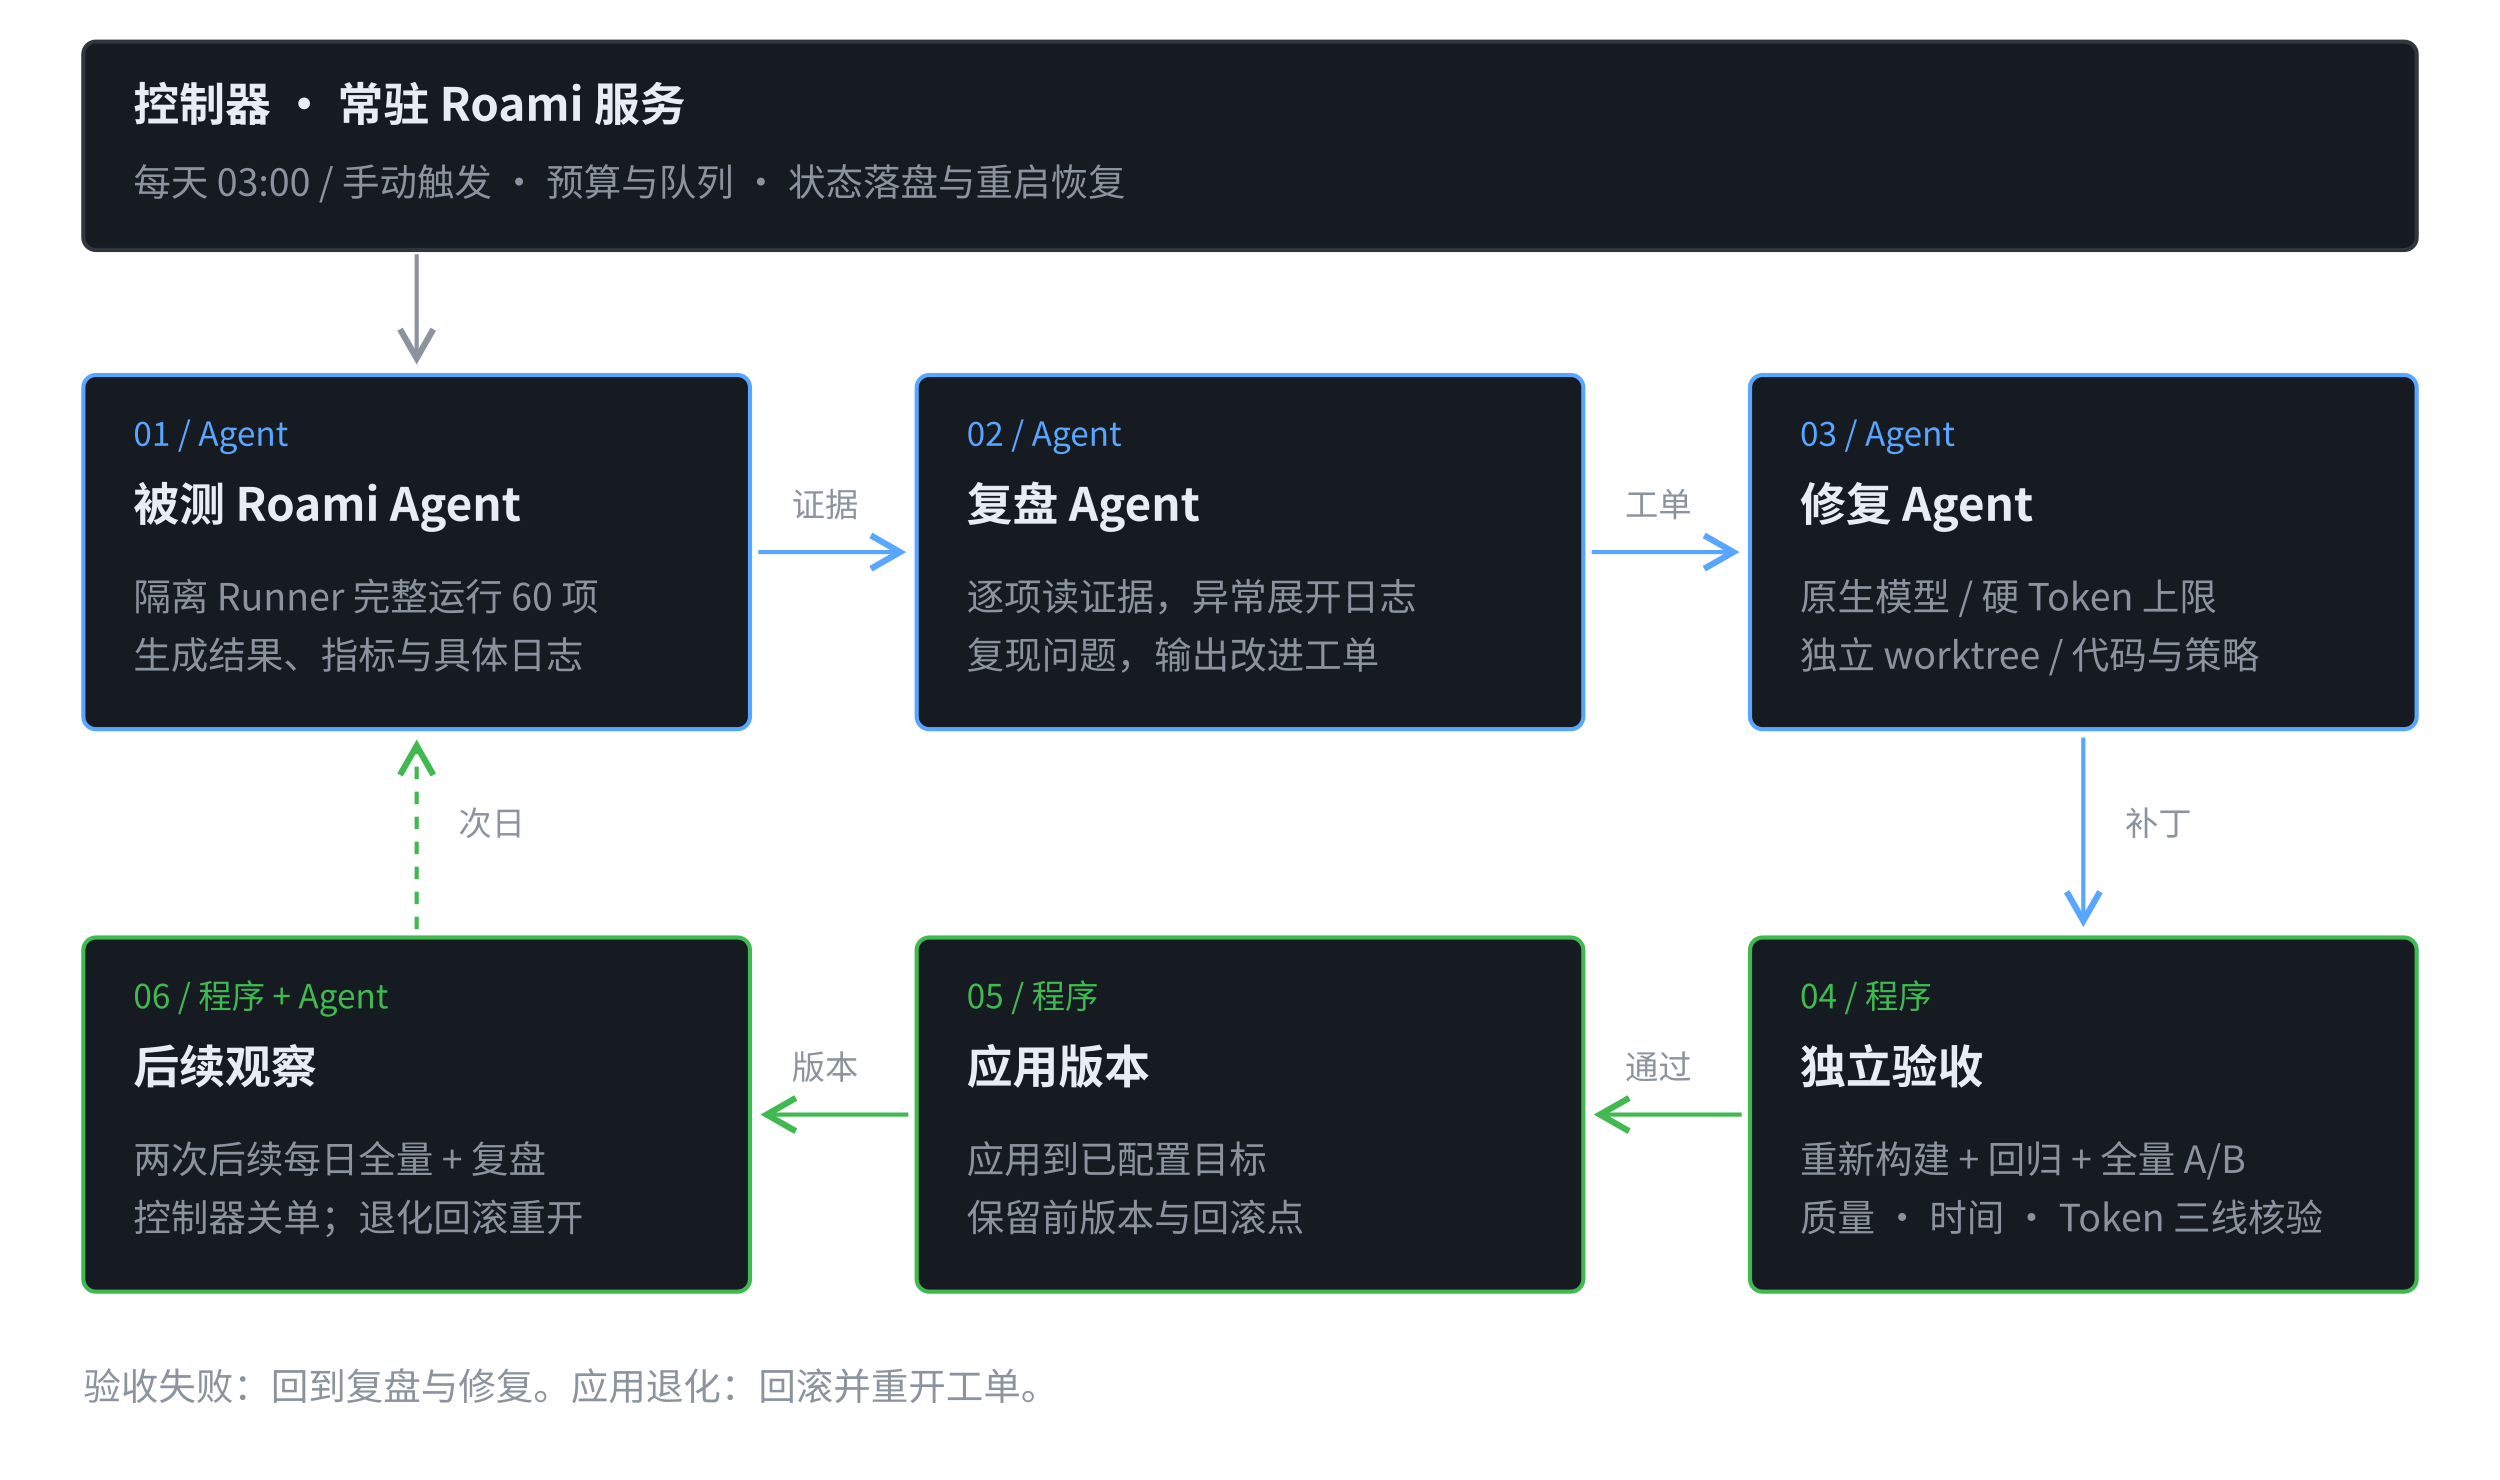
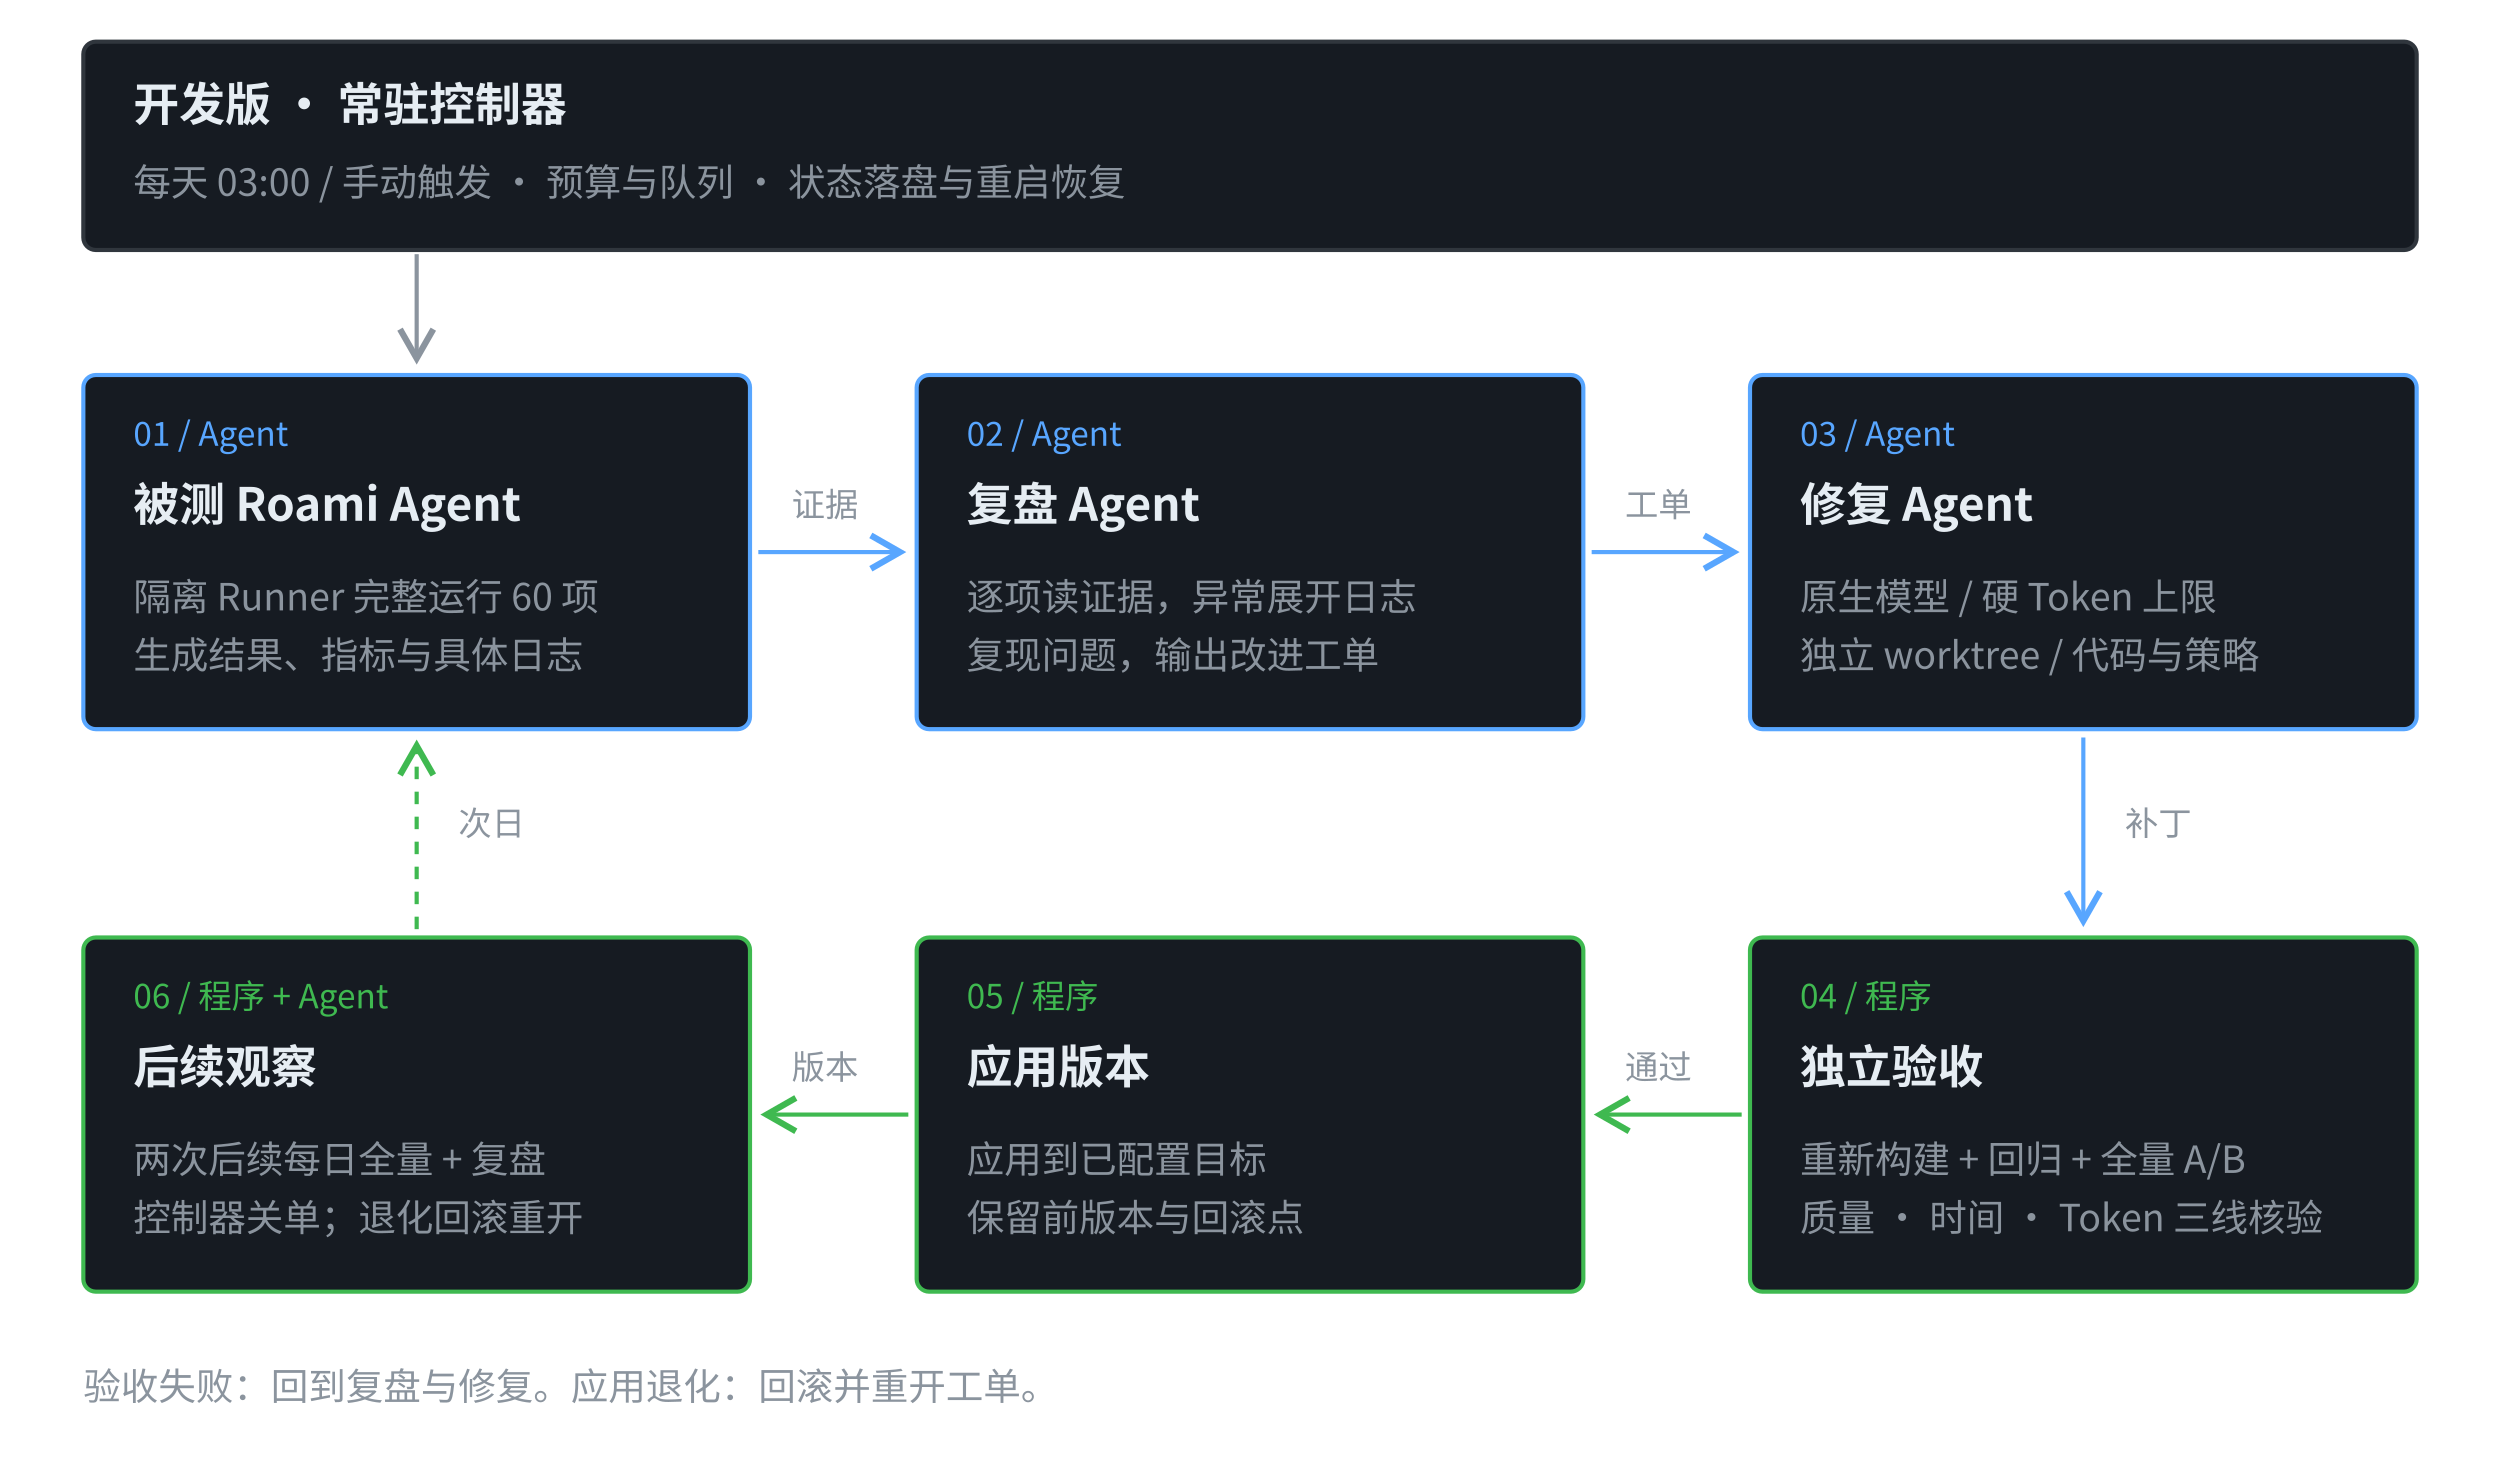
<svg xmlns="http://www.w3.org/2000/svg" width="1200" height="710" viewBox="0 0 1200 710" role="img" aria-label="Roami Agent RSI 架构与执行闭环">
  <defs>
    <marker id="arrow" markerWidth="10" markerHeight="10" refX="8" refY="5" orient="auto">
      <path d="M 1 1 L 8 5 L 1 9" fill="none" stroke="context-stroke" stroke-width="1.5" />
    </marker>
  </defs>
  <g font-family="Noto Sans CJK SC, Noto Sans SC, system-ui, sans-serif">
    <rect x="40" y="20" width="1120" height="100" rx="6" fill="#161b22" stroke="#30363d" stroke-width="2" />
-     <text x="64" y="58" font-size="22" fill="#e6edf3" font-weight="600">控制器 · 常驻 Roami 服务</text>
+     <text x="64" y="58" font-size="22" fill="#e6edf3" font-weight="600">开发版 · 常驻控制器</text>
    <text x="64" y="94" font-size="18" fill="#8b949e" font-weight="400">每天 03:00 / 手动触发 · 预算与队列 · 状态落盘与重启恢复</text>
    <rect x="40" y="180" width="320" height="170" rx="6" fill="#161b22" stroke="#58a6ff" stroke-width="2" />
    <text x="64" y="214" font-size="16" fill="#58a6ff" font-weight="400">01 / Agent</text>
    <text x="64" y="250" font-size="22" fill="#e6edf3" font-weight="600">被测 Roami Agent</text>
    <text x="64" y="293" font-size="18" fill="#8b949e" font-weight="400">隔离 Runner 完整运行 60 项</text>
    <text x="64" y="321" font-size="18" fill="#8b949e" font-weight="400">生成结果、指标与具体日志</text>
    <rect x="440" y="180" width="320" height="170" rx="6" fill="#161b22" stroke="#58a6ff" stroke-width="2" />
    <text x="464" y="214" font-size="16" fill="#58a6ff" font-weight="400">02 / Agent</text>
    <text x="464" y="250" font-size="22" fill="#e6edf3" font-weight="600">复盘 Agent</text>
    <text x="464" y="293" font-size="18" fill="#8b949e" font-weight="400">逐项读证据，异常展开日志</text>
    <text x="464" y="321" font-size="18" fill="#8b949e" font-weight="400">复现问题，输出改进工单</text>
    <rect x="840" y="180" width="320" height="170" rx="6" fill="#161b22" stroke="#58a6ff" stroke-width="2" />
    <text x="864" y="214" font-size="16" fill="#58a6ff" font-weight="400">03 / Agent</text>
    <text x="864" y="250" font-size="22" fill="#e6edf3" font-weight="600">修复 Agent</text>
    <text x="864" y="293" font-size="18" fill="#8b949e" font-weight="400">原生模型 / 硬 Token 上限</text>
    <text x="864" y="321" font-size="18" fill="#8b949e" font-weight="400">独立 worktree / 代码与策略</text>
    <rect x="840" y="450" width="320" height="170" rx="6" fill="#161b22" stroke="#3fb950" stroke-width="2" />
    <text x="864" y="484" font-size="16" fill="#3fb950" font-weight="400">04 / 程序</text>
    <text x="864" y="520" font-size="22" fill="#e6edf3" font-weight="600">独立验收</text>
    <text x="864" y="563" font-size="18" fill="#8b949e" font-weight="400">重新构建 + 回归 + 全量 A/B</text>
    <text x="864" y="591" font-size="18" fill="#8b949e" font-weight="400">质量 · 时间 · Token 三线核验</text>
    <rect x="440" y="450" width="320" height="170" rx="6" fill="#161b22" stroke="#3fb950" stroke-width="2" />
    <text x="464" y="484" font-size="16" fill="#3fb950" font-weight="400">05 / 程序</text>
    <text x="464" y="520" font-size="22" fill="#e6edf3" font-weight="600">应用版本</text>
    <text x="464" y="563" font-size="18" fill="#8b949e" font-weight="400">应用到已配置目标</text>
    <text x="464" y="591" font-size="18" fill="#8b949e" font-weight="400">保留前版本与回滚点</text>
    <rect x="40" y="450" width="320" height="170" rx="6" fill="#161b22" stroke="#3fb950" stroke-width="2" />
    <text x="64" y="484" font-size="16" fill="#3fb950" font-weight="400">06 / 程序 + Agent</text>
    <text x="64" y="520" font-size="22" fill="#e6edf3" font-weight="600">后续观察</text>
    <text x="64" y="563" font-size="18" fill="#8b949e" font-weight="400">两次后续每日全量 + 复盘</text>
    <text x="64" y="591" font-size="18" fill="#8b949e" font-weight="400">控制器关单；退化回滚重开</text>
    <polyline points="200,122 200,172" fill="none" stroke="#8b949e" stroke-width="2" marker-end="url(#arrow)" />
    <polyline points="364,265 432,265" fill="none" stroke="#58a6ff" stroke-width="2" marker-end="url(#arrow)" />
    <text x="380" y="248" font-size="16" fill="#8b949e" font-weight="400">证据</text>
    <polyline points="764,265 832,265" fill="none" stroke="#58a6ff" stroke-width="2" marker-end="url(#arrow)" />
    <text x="780" y="248" font-size="16" fill="#8b949e" font-weight="400">工单</text>
    <polyline points="1000,354 1000,442" fill="none" stroke="#58a6ff" stroke-width="2" marker-end="url(#arrow)" />
    <text x="1020" y="401" font-size="16" fill="#8b949e" font-weight="400">补丁</text>
    <polyline points="836,535 768,535" fill="none" stroke="#3fb950" stroke-width="2" marker-end="url(#arrow)" />
    <text x="780" y="518" font-size="16" fill="#8b949e" font-weight="400">通过</text>
    <polyline points="436,535 368,535" fill="none" stroke="#3fb950" stroke-width="2" marker-end="url(#arrow)" />
    <text x="380" y="518" font-size="16" fill="#8b949e" font-weight="400">版本</text>
    <polyline points="200,446 200,358" fill="none" stroke="#3fb950" stroke-width="2" stroke-dasharray="6 6" marker-end="url(#arrow)" />
    <text x="220" y="401" font-size="16" fill="#8b949e" font-weight="400">次日</text>
    <text x="40" y="672" font-size="18" fill="#8b949e" font-weight="400">验收失败：回到复盘与修复。应用退化：回滚并重开工单。</text>
  </g>
</svg>
